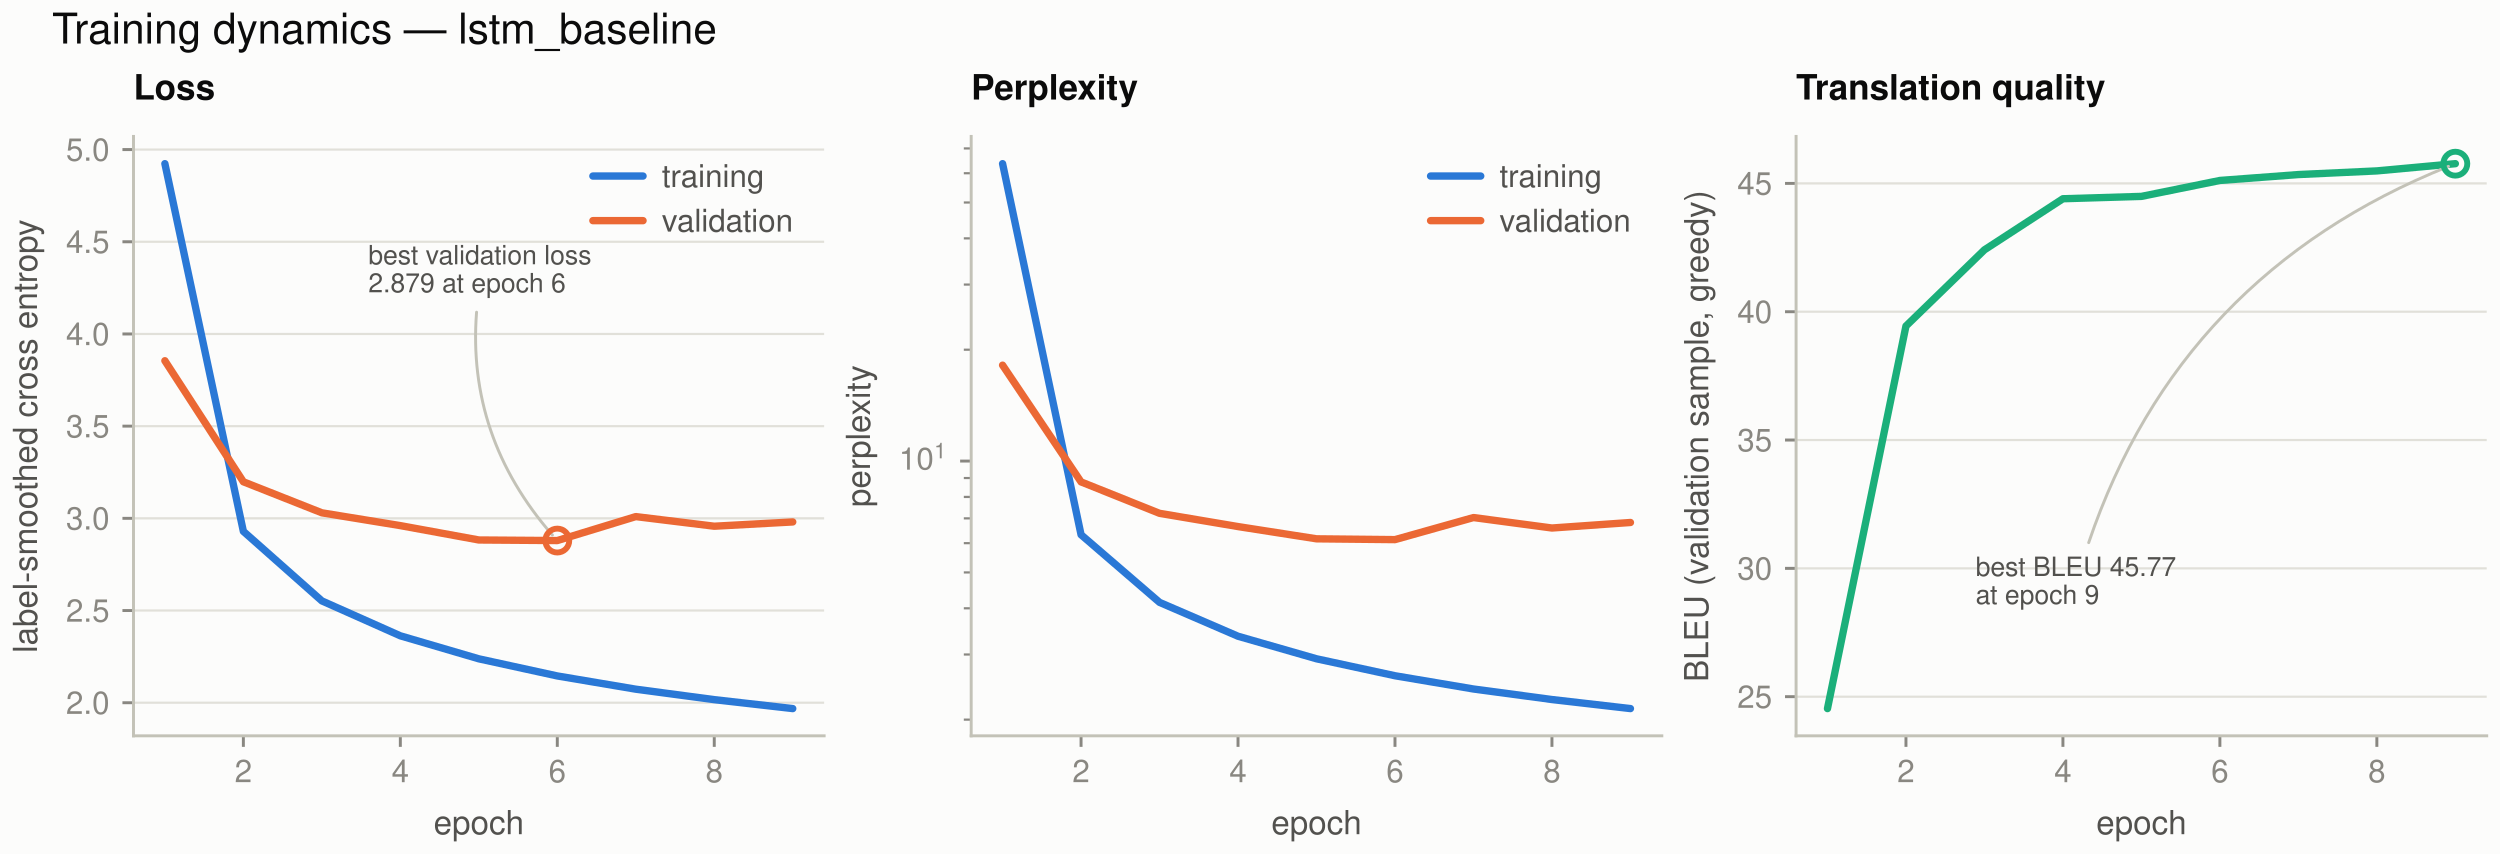
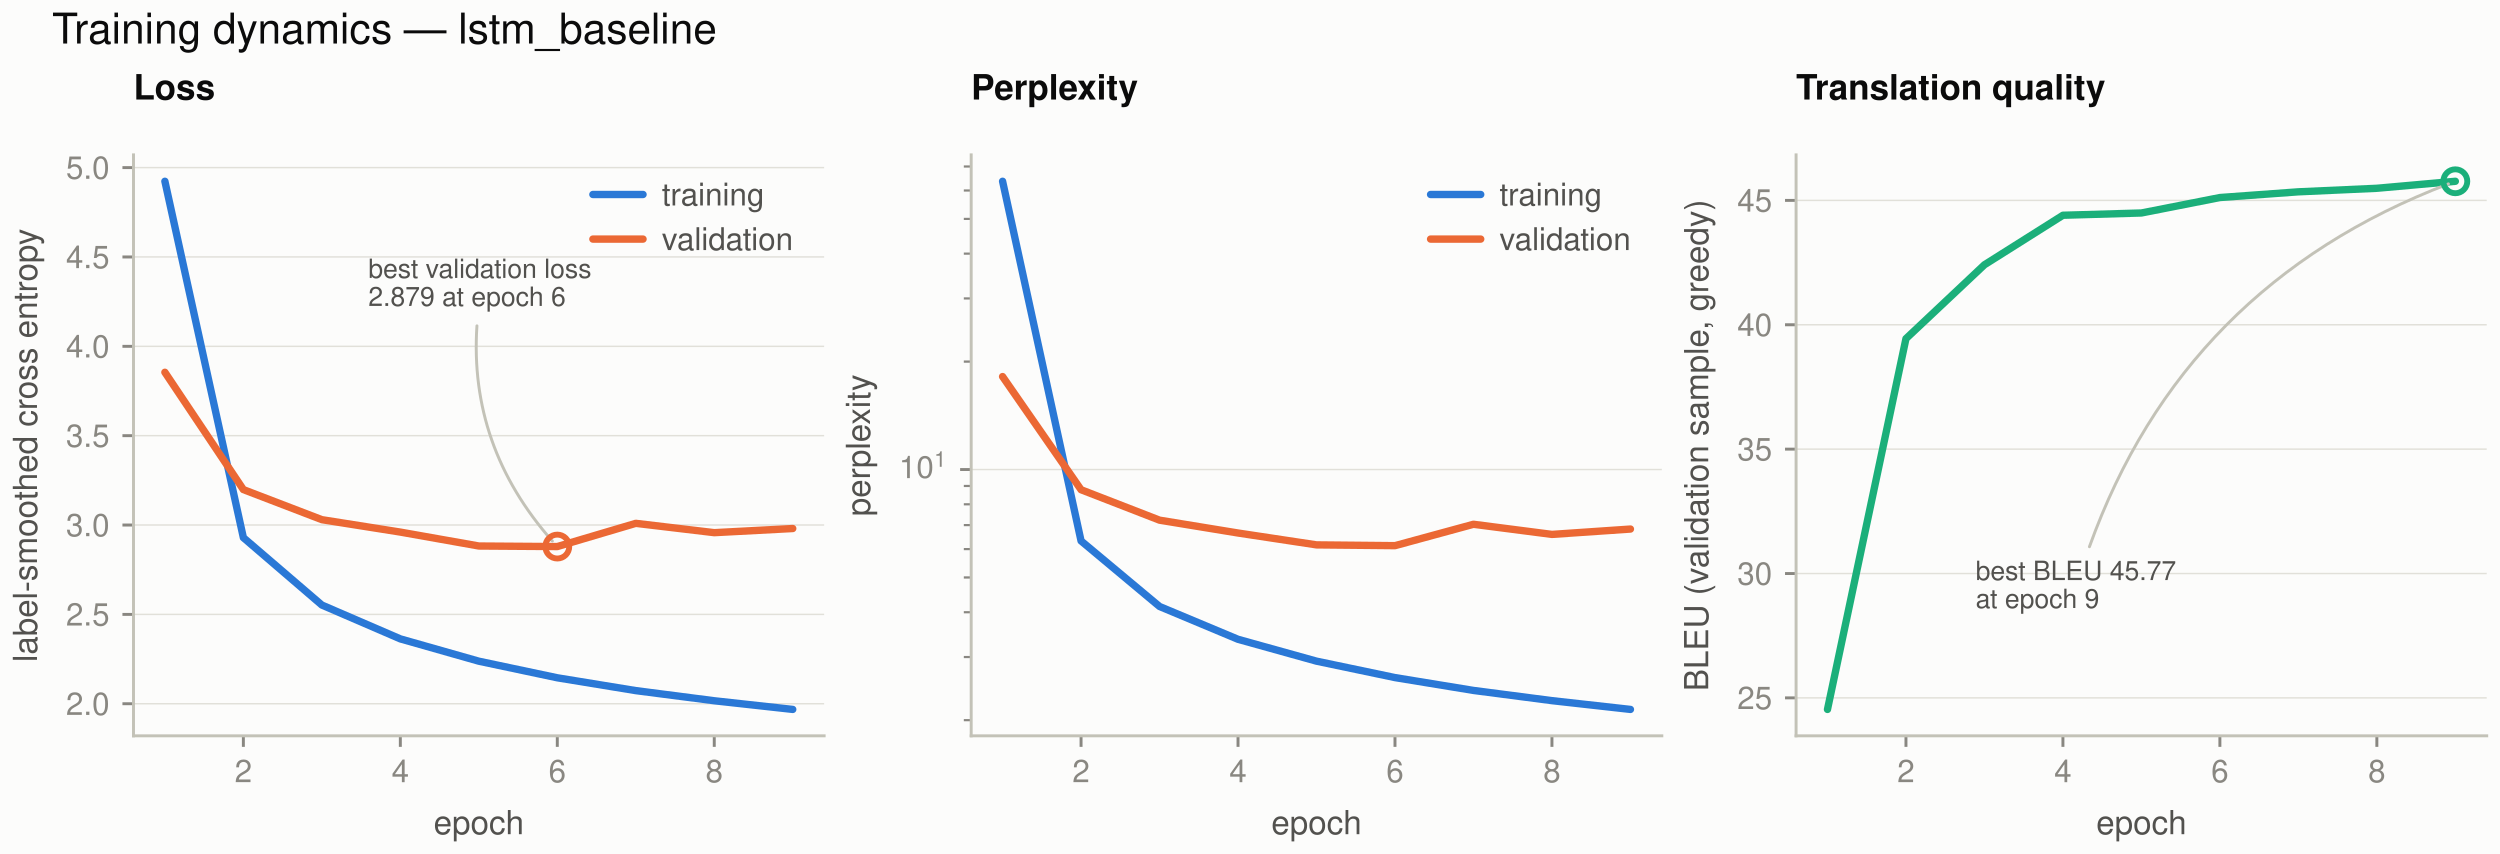
<svg xmlns="http://www.w3.org/2000/svg" xmlns:xlink="http://www.w3.org/1999/xlink" width="678pt" height="231.6pt" viewBox="0 0 678 231.6" version="1.1">
  <defs>
    <style type="text/css">*{stroke-linejoin: round; stroke-linecap: butt}</style>
  </defs>
  <g id="figure_1">
    <g id="patch_1">
      <path d="M 0 231.6  L 678 231.6  L 678 0  L 0 0  z " style="fill: #fcfcfb" />
    </g>
    <g id="axes_1">
      <g id="patch_2">
-         <path d="M 36.204 199.555  L 223.505 199.555  L 223.505 37  L 36.204 37  z " style="fill: #fcfcfb" />
+         <path d="M 36.204 199.555  L 223.505 199.555  L 223.505 42  L 36.204 42  z " style="fill: #fcfcfb" />
      </g>
      <g id="matplotlib.axis_1">
        <g id="xtick_1">
          <g id="line2d_1">
            <defs>
-               <path id="m750c5c1d85" d="M 0 0  L 0 3  " style="stroke: #898781; stroke-width: 0.8" />
+               <path id="mac4cac8453" d="M 0 0  L 0 3  " style="stroke: #898781; stroke-width: 0.8" />
            </defs>
            <g>
-               <use xlink:href="#m750c5c1d85" x="66.001" y="199.555" style="fill: #898781; stroke: #898781; stroke-width: 0.8" />
+               <use xlink:href="#mac4cac8453" x="66.001" y="199.555" style="fill: #898781; stroke: #898781; stroke-width: 0.8" />
            </g>
          </g>
          <g id="text_1">
            <text style="font-size: 8.5px; font-family: 'Helvetica Neue', 'Helvetica', 'Arial', 'DejaVu Sans', sans-serif; text-anchor: middle; fill: #898781" x="66.001" y="212.125" transform="rotate(-0 66.00147 212.1249)">2</text>
          </g>
        </g>
        <g id="xtick_2">
          <g id="line2d_2">
            <g>
-               <use xlink:href="#m750c5c1d85" x="108.57" y="199.555" style="fill: #898781; stroke: #898781; stroke-width: 0.8" />
+               <use xlink:href="#mac4cac8453" x="108.57" y="199.555" style="fill: #898781; stroke: #898781; stroke-width: 0.8" />
            </g>
          </g>
          <g id="text_2">
            <text style="font-size: 8.5px; font-family: 'Helvetica Neue', 'Helvetica', 'Arial', 'DejaVu Sans', sans-serif; text-anchor: middle; fill: #898781" x="108.57" y="212.125" transform="rotate(-0 108.57 212.1249)">4</text>
          </g>
        </g>
        <g id="xtick_3">
          <g id="line2d_3">
            <g>
-               <use xlink:href="#m750c5c1d85" x="151.138" y="199.555" style="fill: #898781; stroke: #898781; stroke-width: 0.8" />
+               <use xlink:href="#mac4cac8453" x="151.138" y="199.555" style="fill: #898781; stroke: #898781; stroke-width: 0.8" />
            </g>
          </g>
          <g id="text_3">
            <text style="font-size: 8.5px; font-family: 'Helvetica Neue', 'Helvetica', 'Arial', 'DejaVu Sans', sans-serif; text-anchor: middle; fill: #898781" x="151.138" y="212.125" transform="rotate(-0 151.1385 212.1249)">6</text>
          </g>
        </g>
        <g id="xtick_4">
          <g id="line2d_4">
            <g>
-               <use xlink:href="#m750c5c1d85" x="193.707" y="199.555" style="fill: #898781; stroke: #898781; stroke-width: 0.8" />
+               <use xlink:href="#mac4cac8453" x="193.707" y="199.555" style="fill: #898781; stroke: #898781; stroke-width: 0.8" />
            </g>
          </g>
          <g id="text_4">
            <text style="font-size: 8.5px; font-family: 'Helvetica Neue', 'Helvetica', 'Arial', 'DejaVu Sans', sans-serif; text-anchor: middle; fill: #898781" x="193.707" y="212.125" transform="rotate(-0 193.707 212.1249)">8</text>
          </g>
        </g>
        <g id="text_5">
          <text style="font-size: 9px; font-family: 'Helvetica Neue', 'Helvetica', 'Arial', 'DejaVu Sans', sans-serif; text-anchor: middle; fill: #52514e" x="129.854" y="226.226" transform="rotate(-0 129.8542 226.2262)">epoch</text>
        </g>
      </g>
      <g id="matplotlib.axis_2">
        <g id="ytick_1">
          <g id="line2d_5">
-             <path d="M 36.204 190.578  L 223.505 190.578  " clip-path="url(#pafe6fd57e9)" style="fill: none; stroke: #e1e0d9; stroke-width: 0.6; stroke-linecap: round" />
+             <path d="M 36.204 190.854  L 223.505 190.854  " clip-path="url(#pf23cc33516)" style="fill: none; stroke: #e1e0d9; stroke-width: 0.4; stroke-linecap: round" />
          </g>
          <g id="line2d_6">
            <defs>
-               <path id="md92cac56d9" d="M 0 0  L -3 0  " style="stroke: #898781; stroke-width: 0.8" />
+               <path id="m45ce41c127" d="M 0 0  L -3 0  " style="stroke: #898781; stroke-width: 0.8" />
            </defs>
            <g>
-               <use xlink:href="#md92cac56d9" x="36.204" y="190.578" style="fill: #898781; stroke: #898781; stroke-width: 0.8" />
+               <use xlink:href="#m45ce41c127" x="36.204" y="190.854" style="fill: #898781; stroke: #898781; stroke-width: 0.8" />
            </g>
          </g>
          <g id="text_6">
-             <text style="font-size: 8.5px; font-family: 'Helvetica Neue', 'Helvetica', 'Arial', 'DejaVu Sans', sans-serif; text-anchor: end; fill: #898781" x="29.704" y="193.612" transform="rotate(-0 29.70352 193.6123)">2.0</text>
+             <text style="font-size: 8.5px; font-family: 'Helvetica Neue', 'Helvetica', 'Arial', 'DejaVu Sans', sans-serif; text-anchor: end; fill: #898781" x="29.704" y="193.888" transform="rotate(-0 29.70352 193.8885)">2.0</text>
          </g>
        </g>
        <g id="ytick_2">
          <g id="line2d_7">
-             <path d="M 36.204 165.575  L 223.505 165.575  " clip-path="url(#pafe6fd57e9)" style="fill: none; stroke: #e1e0d9; stroke-width: 0.6; stroke-linecap: round" />
+             <path d="M 36.204 166.621  L 223.505 166.621  " clip-path="url(#pf23cc33516)" style="fill: none; stroke: #e1e0d9; stroke-width: 0.4; stroke-linecap: round" />
          </g>
          <g id="line2d_8">
            <g>
-               <use xlink:href="#md92cac56d9" x="36.204" y="165.575" style="fill: #898781; stroke: #898781; stroke-width: 0.8" />
+               <use xlink:href="#m45ce41c127" x="36.204" y="166.621" style="fill: #898781; stroke: #898781; stroke-width: 0.8" />
            </g>
          </g>
          <g id="text_7">
-             <text style="font-size: 8.5px; font-family: 'Helvetica Neue', 'Helvetica', 'Arial', 'DejaVu Sans', sans-serif; text-anchor: end; fill: #898781" x="29.704" y="168.61" transform="rotate(-0 29.70352 168.6101)">2.5</text>
+             <text style="font-size: 8.5px; font-family: 'Helvetica Neue', 'Helvetica', 'Arial', 'DejaVu Sans', sans-serif; text-anchor: end; fill: #898781" x="29.704" y="169.655" transform="rotate(-0 29.70352 169.6553)">2.5</text>
          </g>
        </g>
        <g id="ytick_3">
          <g id="line2d_9">
-             <path d="M 36.204 140.573  L 223.505 140.573  " clip-path="url(#pafe6fd57e9)" style="fill: none; stroke: #e1e0d9; stroke-width: 0.6; stroke-linecap: round" />
+             <path d="M 36.204 142.387  L 223.505 142.387  " clip-path="url(#pf23cc33516)" style="fill: none; stroke: #e1e0d9; stroke-width: 0.4; stroke-linecap: round" />
          </g>
          <g id="line2d_10">
            <g>
-               <use xlink:href="#md92cac56d9" x="36.204" y="140.573" style="fill: #898781; stroke: #898781; stroke-width: 0.8" />
+               <use xlink:href="#m45ce41c127" x="36.204" y="142.387" style="fill: #898781; stroke: #898781; stroke-width: 0.8" />
            </g>
          </g>
          <g id="text_8">
-             <text style="font-size: 8.5px; font-family: 'Helvetica Neue', 'Helvetica', 'Arial', 'DejaVu Sans', sans-serif; text-anchor: end; fill: #898781" x="29.704" y="143.608" transform="rotate(-0 29.70352 143.6079)">3.0</text>
+             <text style="font-size: 8.5px; font-family: 'Helvetica Neue', 'Helvetica', 'Arial', 'DejaVu Sans', sans-serif; text-anchor: end; fill: #898781" x="29.704" y="145.422" transform="rotate(-0 29.70352 145.4221)">3.0</text>
          </g>
        </g>
        <g id="ytick_4">
          <g id="line2d_11">
-             <path d="M 36.204 115.571  L 223.505 115.571  " clip-path="url(#pafe6fd57e9)" style="fill: none; stroke: #e1e0d9; stroke-width: 0.6; stroke-linecap: round" />
+             <path d="M 36.204 118.154  L 223.505 118.154  " clip-path="url(#pf23cc33516)" style="fill: none; stroke: #e1e0d9; stroke-width: 0.4; stroke-linecap: round" />
          </g>
          <g id="line2d_12">
            <g>
-               <use xlink:href="#md92cac56d9" x="36.204" y="115.571" style="fill: #898781; stroke: #898781; stroke-width: 0.8" />
+               <use xlink:href="#m45ce41c127" x="36.204" y="118.154" style="fill: #898781; stroke: #898781; stroke-width: 0.8" />
            </g>
          </g>
          <g id="text_9">
-             <text style="font-size: 8.5px; font-family: 'Helvetica Neue', 'Helvetica', 'Arial', 'DejaVu Sans', sans-serif; text-anchor: end; fill: #898781" x="29.704" y="118.606" transform="rotate(-0 29.70352 118.6057)">3.5</text>
+             <text style="font-size: 8.5px; font-family: 'Helvetica Neue', 'Helvetica', 'Arial', 'DejaVu Sans', sans-serif; text-anchor: end; fill: #898781" x="29.704" y="121.189" transform="rotate(-0 29.70352 121.189)">3.5</text>
          </g>
        </g>
        <g id="ytick_5">
          <g id="line2d_13">
-             <path d="M 36.204 90.569  L 223.505 90.569  " clip-path="url(#pafe6fd57e9)" style="fill: none; stroke: #e1e0d9; stroke-width: 0.6; stroke-linecap: round" />
+             <path d="M 36.204 93.921  L 223.505 93.921  " clip-path="url(#pf23cc33516)" style="fill: none; stroke: #e1e0d9; stroke-width: 0.4; stroke-linecap: round" />
          </g>
          <g id="line2d_14">
            <g>
-               <use xlink:href="#md92cac56d9" x="36.204" y="90.569" style="fill: #898781; stroke: #898781; stroke-width: 0.8" />
+               <use xlink:href="#m45ce41c127" x="36.204" y="93.921" style="fill: #898781; stroke: #898781; stroke-width: 0.8" />
            </g>
          </g>
          <g id="text_10">
-             <text style="font-size: 8.5px; font-family: 'Helvetica Neue', 'Helvetica', 'Arial', 'DejaVu Sans', sans-serif; text-anchor: end; fill: #898781" x="29.704" y="93.604" transform="rotate(-0 29.70352 93.60352)">4.0</text>
+             <text style="font-size: 8.5px; font-family: 'Helvetica Neue', 'Helvetica', 'Arial', 'DejaVu Sans', sans-serif; text-anchor: end; fill: #898781" x="29.704" y="96.956" transform="rotate(-0 29.70352 96.95581)">4.0</text>
          </g>
        </g>
        <g id="ytick_6">
          <g id="line2d_15">
-             <path d="M 36.204 65.567  L 223.505 65.567  " clip-path="url(#pafe6fd57e9)" style="fill: none; stroke: #e1e0d9; stroke-width: 0.6; stroke-linecap: round" />
+             <path d="M 36.204 69.688  L 223.505 69.688  " clip-path="url(#pf23cc33516)" style="fill: none; stroke: #e1e0d9; stroke-width: 0.4; stroke-linecap: round" />
          </g>
          <g id="line2d_16">
            <g>
-               <use xlink:href="#md92cac56d9" x="36.204" y="65.567" style="fill: #898781; stroke: #898781; stroke-width: 0.8" />
+               <use xlink:href="#m45ce41c127" x="36.204" y="69.688" style="fill: #898781; stroke: #898781; stroke-width: 0.8" />
            </g>
          </g>
          <g id="text_11">
-             <text style="font-size: 8.5px; font-family: 'Helvetica Neue', 'Helvetica', 'Arial', 'DejaVu Sans', sans-serif; text-anchor: end; fill: #898781" x="29.704" y="68.601" transform="rotate(-0 29.70352 68.60133)">4.5</text>
+             <text style="font-size: 8.5px; font-family: 'Helvetica Neue', 'Helvetica', 'Arial', 'DejaVu Sans', sans-serif; text-anchor: end; fill: #898781" x="29.704" y="72.723" transform="rotate(-0 29.70352 72.72265)">4.5</text>
          </g>
        </g>
        <g id="ytick_7">
          <g id="line2d_17">
-             <path d="M 36.204 40.564  L 223.505 40.564  " clip-path="url(#pafe6fd57e9)" style="fill: none; stroke: #e1e0d9; stroke-width: 0.6; stroke-linecap: round" />
+             <path d="M 36.204 45.455  L 223.505 45.455  " clip-path="url(#pf23cc33516)" style="fill: none; stroke: #e1e0d9; stroke-width: 0.4; stroke-linecap: round" />
          </g>
          <g id="line2d_18">
            <g>
-               <use xlink:href="#md92cac56d9" x="36.204" y="40.564" style="fill: #898781; stroke: #898781; stroke-width: 0.8" />
+               <use xlink:href="#m45ce41c127" x="36.204" y="45.455" style="fill: #898781; stroke: #898781; stroke-width: 0.8" />
            </g>
          </g>
          <g id="text_12">
-             <text style="font-size: 8.5px; font-family: 'Helvetica Neue', 'Helvetica', 'Arial', 'DejaVu Sans', sans-serif; text-anchor: end; fill: #898781" x="29.704" y="43.599" transform="rotate(-0 29.70352 43.59913)">5.0</text>
+             <text style="font-size: 8.5px; font-family: 'Helvetica Neue', 'Helvetica', 'Arial', 'DejaVu Sans', sans-serif; text-anchor: end; fill: #898781" x="29.704" y="48.489" transform="rotate(-0 29.70352 48.48949)">5.0</text>
          </g>
        </g>
        <g id="text_13">
-           <text style="font-size: 9px; font-family: 'Helvetica Neue', 'Helvetica', 'Arial', 'DejaVu Sans', sans-serif; text-anchor: middle; fill: #52514e" x="10.027" y="118.278" transform="rotate(-90 10.02656 118.2777)">label-smoothed cross entropy</text>
+           <text style="font-size: 9px; font-family: 'Helvetica Neue', 'Helvetica', 'Arial', 'DejaVu Sans', sans-serif; text-anchor: middle; fill: #52514e" x="10.027" y="120.778" transform="rotate(-90 10.02656 120.7777)">label-smoothed cross entropy</text>
        </g>
      </g>
      <g id="line2d_19">
-         <path d="M 44.717 44.389  L 66.001 144.106  L 87.286 162.959  L 108.57 172.433  L 129.854 178.673  L 151.138 183.318  L 172.423 186.909  L 193.707 189.745  L 214.991 192.166  " clip-path="url(#pafe6fd57e9)" style="fill: none; stroke: #2a78d6; stroke-width: 2; stroke-linecap: round" />
+         <path d="M 44.717 49.162  L 66.001 145.811  L 87.286 164.085  L 108.57 173.267  L 129.854 179.316  L 151.138 183.818  L 172.423 187.298  L 193.707 190.047  L 214.991 192.394  " clip-path="url(#pf23cc33516)" style="fill: none; stroke: #2a78d6; stroke-width: 2; stroke-linecap: round" />
      </g>
      <g id="line2d_20">
-         <path d="M 44.717 97.835  L 66.001 130.657  L 87.286 139.075  L 108.57 142.548  L 129.854 146.443  L 151.138 146.6  L 172.423 140.1  L 193.707 142.71  L 214.991 141.55  " clip-path="url(#pafe6fd57e9)" style="fill: none; stroke: #eb6834; stroke-width: 2; stroke-linecap: round" />
+         <path d="M 44.717 100.964  L 66.001 132.777  L 87.286 140.936  L 108.57 144.302  L 129.854 148.077  L 151.138 148.229  L 172.423 141.929  L 193.707 144.458  L 214.991 143.334  " clip-path="url(#pf23cc33516)" style="fill: none; stroke: #eb6834; stroke-width: 2; stroke-linecap: round" />
      </g>
      <g id="patch_3">
-         <path d="M 36.204 199.555  L 36.204 37  " style="fill: none; stroke: #c3c2b7; stroke-width: 0.8; stroke-linejoin: miter; stroke-linecap: square" />
+         <path d="M 36.204 199.555  L 36.204 42  " style="fill: none; stroke: #c3c2b7; stroke-width: 0.8; stroke-linejoin: miter; stroke-linecap: square" />
      </g>
      <g id="patch_4">
        <path d="M 36.204 199.555  L 223.505 199.555  " style="fill: none; stroke: #c3c2b7; stroke-width: 0.8; stroke-linejoin: miter; stroke-linecap: square" />
      </g>
      <g id="patch_5">
-         <path d="M 129.245 84.672  Q 126.62 118.493 149.811 145.106  " style="fill: none; stroke: #c3c2b7; stroke-width: 0.8; stroke-linecap: round" />
+         <path d="M 129.347 88.374  Q 127.158 121.128 149.801 146.745  " style="fill: none; stroke: #c3c2b7; stroke-width: 0.8; stroke-linecap: round" />
      </g>
      <g id="text_14">
-         <text style="font-size: 7.2px; font-family: 'Helvetica Neue', 'Helvetica', 'Arial', 'DejaVu Sans', sans-serif; fill: #52514e" transform="translate(99.886 71.67628)">best validation loss</text>
-         <text style="font-size: 7.2px; font-family: 'Helvetica Neue', 'Helvetica', 'Arial', 'DejaVu Sans', sans-serif; fill: #52514e" transform="translate(99.886 79.26441)">2.879 at epoch 6</text>
+         <text style="font-size: 7.2px; font-family: 'Helvetica Neue', 'Helvetica', 'Arial', 'DejaVu Sans', sans-serif; fill: #52514e" transform="translate(99.886 75.37628)">best validation loss</text>
+         <text style="font-size: 7.2px; font-family: 'Helvetica Neue', 'Helvetica', 'Arial', 'DejaVu Sans', sans-serif; fill: #52514e" transform="translate(99.886 82.96441)">2.879 at epoch 6</text>
      </g>
      <g id="text_15">
        <text style="font-weight: 600; font-size: 9.5px; font-family: 'Helvetica Neue', 'Helvetica', 'Arial', 'DejaVu Sans', sans-serif; text-anchor: start; fill: #0b0b0b" x="36.204" y="27" transform="rotate(-0 36.20352 27.00001)">Loss</text>
      </g>
      <g id="PathCollection_1">
-         <path d="M 151.138 149.84  C 151.998 149.84 152.822 149.499 153.43 148.891  C 154.037 148.284 154.379 147.459 154.379 146.6  C 154.379 145.741 154.037 144.916 153.43 144.309  C 152.822 143.701 151.998 143.36 151.138 143.36  C 150.279 143.36 149.455 143.701 148.847 144.309  C 148.24 144.916 147.898 145.741 147.898 146.6  C 147.898 147.459 148.24 148.284 148.847 148.891  C 149.455 149.499 150.279 149.84 151.138 149.84  L 151.138 149.84  z " clip-path="url(#pafe6fd57e9)" style="fill: none; stroke: #eb6834; stroke-width: 1.6" />
+         <path d="M 151.138 151.469  C 151.998 151.469 152.822 151.128 153.43 150.52  C 154.037 149.912 154.379 149.088 154.379 148.229  C 154.379 147.369 154.037 146.545 153.43 145.937  C 152.822 145.33 151.998 144.988 151.138 144.988  C 150.279 144.988 149.455 145.33 148.847 145.937  C 148.24 146.545 147.898 147.369 147.898 148.229  C 147.898 149.088 148.24 149.912 148.847 150.52  C 149.455 151.128 150.279 151.469 151.138 151.469  L 151.138 151.469  z " clip-path="url(#pf23cc33516)" style="fill: none; stroke: #eb6834; stroke-width: 1.6" />
      </g>
      <g id="legend_1">
        <g id="line2d_21">
-           <path d="M 160.791 47.745  L 167.591 47.745  L 174.391 47.745  " style="fill: none; stroke: #2a78d6; stroke-width: 2; stroke-linecap: round" />
+           <path d="M 160.791 52.745  L 167.591 52.745  L 174.391 52.745  " style="fill: none; stroke: #2a78d6; stroke-width: 2; stroke-linecap: round" />
        </g>
        <g id="text_16">
-           <text style="font-size: 8.5px; font-family: 'Helvetica Neue', 'Helvetica', 'Arial', 'DejaVu Sans', sans-serif; text-anchor: start; fill: #52514e" x="179.491" y="50.72" transform="rotate(-0 179.4909 50.71954)">training</text>
+           <text style="font-size: 8.5px; font-family: 'Helvetica Neue', 'Helvetica', 'Arial', 'DejaVu Sans', sans-serif; text-anchor: start; fill: #52514e" x="179.491" y="55.72" transform="rotate(-0 179.4909 55.71954)">training</text>
        </g>
        <g id="line2d_22">
-           <path d="M 160.791 59.841  L 167.591 59.841  L 174.391 59.841  " style="fill: none; stroke: #eb6834; stroke-width: 2; stroke-linecap: round" />
+           <path d="M 160.791 64.841  L 167.591 64.841  L 174.391 64.841  " style="fill: none; stroke: #eb6834; stroke-width: 2; stroke-linecap: round" />
        </g>
        <g id="text_17">
-           <text style="font-size: 8.5px; font-family: 'Helvetica Neue', 'Helvetica', 'Arial', 'DejaVu Sans', sans-serif; text-anchor: start; fill: #52514e" x="179.491" y="62.816" transform="rotate(-0 179.4909 62.81611)">validation</text>
+           <text style="font-size: 8.5px; font-family: 'Helvetica Neue', 'Helvetica', 'Arial', 'DejaVu Sans', sans-serif; text-anchor: start; fill: #52514e" x="179.491" y="67.816" transform="rotate(-0 179.4909 67.8161)">validation</text>
        </g>
      </g>
    </g>
    <g id="axes_2">
      <g id="patch_6">
-         <path d="M 263.385 199.555  L 450.687 199.555  L 450.687 37  L 263.385 37  z " style="fill: #fcfcfb" />
+         <path d="M 263.385 199.555  L 450.687 199.555  L 450.687 42  L 263.385 42  z " style="fill: #fcfcfb" />
      </g>
      <g id="matplotlib.axis_3">
        <g id="xtick_5">
          <g id="line2d_23">
            <g>
-               <use xlink:href="#m750c5c1d85" x="293.183" y="199.555" style="fill: #898781; stroke: #898781; stroke-width: 0.8" />
+               <use xlink:href="#mac4cac8453" x="293.183" y="199.555" style="fill: #898781; stroke: #898781; stroke-width: 0.8" />
            </g>
          </g>
          <g id="text_18">
            <text style="font-size: 8.5px; font-family: 'Helvetica Neue', 'Helvetica', 'Arial', 'DejaVu Sans', sans-serif; text-anchor: middle; fill: #898781" x="293.183" y="212.125" transform="rotate(-0 293.1832 212.1249)">2</text>
          </g>
        </g>
        <g id="xtick_6">
          <g id="line2d_24">
            <g>
-               <use xlink:href="#m750c5c1d85" x="335.752" y="199.555" style="fill: #898781; stroke: #898781; stroke-width: 0.8" />
+               <use xlink:href="#mac4cac8453" x="335.752" y="199.555" style="fill: #898781; stroke: #898781; stroke-width: 0.8" />
            </g>
          </g>
          <g id="text_19">
            <text style="font-size: 8.5px; font-family: 'Helvetica Neue', 'Helvetica', 'Arial', 'DejaVu Sans', sans-serif; text-anchor: middle; fill: #898781" x="335.752" y="212.125" transform="rotate(-0 335.7517 212.1249)">4</text>
          </g>
        </g>
        <g id="xtick_7">
          <g id="line2d_25">
            <g>
-               <use xlink:href="#m750c5c1d85" x="378.32" y="199.555" style="fill: #898781; stroke: #898781; stroke-width: 0.8" />
+               <use xlink:href="#mac4cac8453" x="378.32" y="199.555" style="fill: #898781; stroke: #898781; stroke-width: 0.8" />
            </g>
          </g>
          <g id="text_20">
            <text style="font-size: 8.5px; font-family: 'Helvetica Neue', 'Helvetica', 'Arial', 'DejaVu Sans', sans-serif; text-anchor: middle; fill: #898781" x="378.32" y="212.125" transform="rotate(-0 378.3202 212.1249)">6</text>
          </g>
        </g>
        <g id="xtick_8">
          <g id="line2d_26">
            <g>
-               <use xlink:href="#m750c5c1d85" x="420.889" y="199.555" style="fill: #898781; stroke: #898781; stroke-width: 0.8" />
+               <use xlink:href="#mac4cac8453" x="420.889" y="199.555" style="fill: #898781; stroke: #898781; stroke-width: 0.8" />
            </g>
          </g>
          <g id="text_21">
            <text style="font-size: 8.5px; font-family: 'Helvetica Neue', 'Helvetica', 'Arial', 'DejaVu Sans', sans-serif; text-anchor: middle; fill: #898781" x="420.889" y="212.125" transform="rotate(-0 420.8887 212.1249)">8</text>
          </g>
        </g>
        <g id="text_22">
          <text style="font-size: 9px; font-family: 'Helvetica Neue', 'Helvetica', 'Arial', 'DejaVu Sans', sans-serif; text-anchor: middle; fill: #52514e" x="357.036" y="226.226" transform="rotate(-0 357.036 226.2262)">epoch</text>
        </g>
      </g>
      <g id="matplotlib.axis_4">
        <g id="ytick_8">
          <g id="line2d_27">
-             <g>
-               <use xlink:href="#md92cac56d9" x="263.385" y="125.046" style="fill: #898781; stroke: #898781; stroke-width: 0.8" />
+             <path d="M 263.385 127.337  L 450.687 127.337  " clip-path="url(#p4dea7674a3)" style="fill: none; stroke: #e1e0d9; stroke-width: 0.4; stroke-linecap: round" />
+           </g>
+           <g id="line2d_28">
+             <g>
+               <use xlink:href="#m45ce41c127" x="263.385" y="127.337" style="fill: #898781; stroke: #898781; stroke-width: 0.8" />
            </g>
          </g>
          <g id="text_23">
-             <g style="fill: #898781" transform="translate(243.7953 128.0804)">
+             <g style="fill: #898781" transform="translate(243.7953 130.3722)">
              <text>
                <tspan x="0" y="-0.705" style="font-size: 8.5px; font-family: 'Helvetica Neue'; fill: #898781">1</tspan>
                <tspan x="4.726" y="-0.705" style="font-size: 8.5px; font-family: 'Helvetica Neue'; fill: #898781">0</tspan>
                <tspan x="9.529" y="-3.778" style="font-size: 5.95px; font-family: 'Helvetica Neue'; fill: #898781">1</tspan>
              </text>
            </g>
          </g>
        </g>
        <g id="ytick_9">
-           <g id="line2d_28">
+           <g id="line2d_29">
            <defs>
-               <path id="m56fd784f97" d="M 0 0  L -2 0  " style="stroke: #898781; stroke-width: 0.6" />
+               <path id="me5011059ef" d="M 0 0  L -2 0  " style="stroke: #898781; stroke-width: 0.6" />
            </defs>
            <g>
-               <use xlink:href="#m56fd784f97" x="263.385" y="195.171" style="fill: #898781; stroke: #898781; stroke-width: 0.6" />
+               <use xlink:href="#me5011059ef" x="263.385" y="195.306" style="fill: #898781; stroke: #898781; stroke-width: 0.6" />
            </g>
          </g>
        </g>
        <g id="ytick_10">
-           <g id="line2d_29">
-             <g>
-               <use xlink:href="#m56fd784f97" x="263.385" y="177.505" style="fill: #898781; stroke: #898781; stroke-width: 0.6" />
+           <g id="line2d_30">
+             <g>
+               <use xlink:href="#me5011059ef" x="263.385" y="178.183" style="fill: #898781; stroke: #898781; stroke-width: 0.6" />
            </g>
          </g>
        </g>
        <g id="ytick_11">
-           <g id="line2d_30">
-             <g>
-               <use xlink:href="#m56fd784f97" x="263.385" y="164.97" style="fill: #898781; stroke: #898781; stroke-width: 0.6" />
+           <g id="line2d_31">
+             <g>
+               <use xlink:href="#me5011059ef" x="263.385" y="166.034" style="fill: #898781; stroke: #898781; stroke-width: 0.6" />
            </g>
          </g>
        </g>
        <g id="ytick_12">
-           <g id="line2d_31">
-             <g>
-               <use xlink:href="#m56fd784f97" x="263.385" y="155.247" style="fill: #898781; stroke: #898781; stroke-width: 0.6" />
+           <g id="line2d_32">
+             <g>
+               <use xlink:href="#me5011059ef" x="263.385" y="156.61" style="fill: #898781; stroke: #898781; stroke-width: 0.6" />
            </g>
          </g>
        </g>
        <g id="ytick_13">
-           <g id="line2d_32">
-             <g>
-               <use xlink:href="#m56fd784f97" x="263.385" y="147.303" style="fill: #898781; stroke: #898781; stroke-width: 0.6" />
+           <g id="line2d_33">
+             <g>
+               <use xlink:href="#me5011059ef" x="263.385" y="148.91" style="fill: #898781; stroke: #898781; stroke-width: 0.6" />
            </g>
          </g>
        </g>
        <g id="ytick_14">
-           <g id="line2d_33">
-             <g>
-               <use xlink:href="#m56fd784f97" x="263.385" y="140.587" style="fill: #898781; stroke: #898781; stroke-width: 0.6" />
+           <g id="line2d_34">
+             <g>
+               <use xlink:href="#me5011059ef" x="263.385" y="142.4" style="fill: #898781; stroke: #898781; stroke-width: 0.6" />
            </g>
          </g>
        </g>
        <g id="ytick_15">
-           <g id="line2d_34">
-             <g>
-               <use xlink:href="#m56fd784f97" x="263.385" y="134.768" style="fill: #898781; stroke: #898781; stroke-width: 0.6" />
+           <g id="line2d_35">
+             <g>
+               <use xlink:href="#me5011059ef" x="263.385" y="136.761" style="fill: #898781; stroke: #898781; stroke-width: 0.6" />
            </g>
          </g>
        </g>
        <g id="ytick_16">
-           <g id="line2d_35">
-             <g>
-               <use xlink:href="#m56fd784f97" x="263.385" y="129.636" style="fill: #898781; stroke: #898781; stroke-width: 0.6" />
+           <g id="line2d_36">
+             <g>
+               <use xlink:href="#me5011059ef" x="263.385" y="131.787" style="fill: #898781; stroke: #898781; stroke-width: 0.6" />
            </g>
          </g>
        </g>
        <g id="ytick_17">
-           <g id="line2d_36">
-             <g>
-               <use xlink:href="#m56fd784f97" x="263.385" y="94.844" style="fill: #898781; stroke: #898781; stroke-width: 0.6" />
+           <g id="line2d_37">
+             <g>
+               <use xlink:href="#me5011059ef" x="263.385" y="98.065" style="fill: #898781; stroke: #898781; stroke-width: 0.6" />
            </g>
          </g>
        </g>
        <g id="ytick_18">
-           <g id="line2d_37">
-             <g>
-               <use xlink:href="#m56fd784f97" x="263.385" y="77.178" style="fill: #898781; stroke: #898781; stroke-width: 0.6" />
+           <g id="line2d_38">
+             <g>
+               <use xlink:href="#me5011059ef" x="263.385" y="80.942" style="fill: #898781; stroke: #898781; stroke-width: 0.6" />
            </g>
          </g>
        </g>
        <g id="ytick_19">
-           <g id="line2d_38">
-             <g>
-               <use xlink:href="#m56fd784f97" x="263.385" y="64.643" style="fill: #898781; stroke: #898781; stroke-width: 0.6" />
+           <g id="line2d_39">
+             <g>
+               <use xlink:href="#me5011059ef" x="263.385" y="68.793" style="fill: #898781; stroke: #898781; stroke-width: 0.6" />
            </g>
          </g>
        </g>
        <g id="ytick_20">
-           <g id="line2d_39">
-             <g>
-               <use xlink:href="#m56fd784f97" x="263.385" y="54.92" style="fill: #898781; stroke: #898781; stroke-width: 0.6" />
+           <g id="line2d_40">
+             <g>
+               <use xlink:href="#me5011059ef" x="263.385" y="59.369" style="fill: #898781; stroke: #898781; stroke-width: 0.6" />
            </g>
          </g>
        </g>
        <g id="ytick_21">
-           <g id="line2d_40">
-             <g>
-               <use xlink:href="#m56fd784f97" x="263.385" y="46.976" style="fill: #898781; stroke: #898781; stroke-width: 0.6" />
+           <g id="line2d_41">
+             <g>
+               <use xlink:href="#me5011059ef" x="263.385" y="51.669" style="fill: #898781; stroke: #898781; stroke-width: 0.6" />
            </g>
          </g>
        </g>
        <g id="ytick_22">
-           <g id="line2d_41">
-             <g>
-               <use xlink:href="#m56fd784f97" x="263.385" y="40.259" style="fill: #898781; stroke: #898781; stroke-width: 0.6" />
+           <g id="line2d_42">
+             <g>
+               <use xlink:href="#me5011059ef" x="263.385" y="45.159" style="fill: #898781; stroke: #898781; stroke-width: 0.6" />
            </g>
          </g>
        </g>
        <g id="text_24">
-           <text style="font-size: 9px; font-family: 'Helvetica Neue', 'Helvetica', 'Arial', 'DejaVu Sans', sans-serif; text-anchor: middle; fill: #52514e" x="235.932" y="118.278" transform="rotate(-90 235.932 118.2777)">perplexity</text>
-         </g>
-       </g>
-       <g id="line2d_42">
-         <path d="M 271.899 44.389  L 293.183 145.021  L 314.467 163.364  L 335.752 172.55  L 357.036 178.665  L 378.32 183.263  L 399.604 186.858  L 420.889 189.716  L 442.173 192.166  " clip-path="url(#p514f9a9adb)" style="fill: none; stroke: #2a78d6; stroke-width: 2; stroke-linecap: round" />
+           <text style="font-size: 9px; font-family: 'Helvetica Neue', 'Helvetica', 'Arial', 'DejaVu Sans', sans-serif; text-anchor: middle; fill: #52514e" x="235.932" y="120.778" transform="rotate(-90 235.932 120.7777)">perplexity</text>
+         </g>
      </g>
      <g id="line2d_43">
-         <path d="M 271.899 99.037  L 293.183 130.695  L 314.467 139.215  L 335.752 142.807  L 357.036 146.128  L 378.32 146.345  L 399.604 140.361  L 420.889 143.197  L 442.173 141.699  " clip-path="url(#p514f9a9adb)" style="fill: none; stroke: #eb6834; stroke-width: 2; stroke-linecap: round" />
+         <path d="M 271.899 49.162  L 293.183 146.699  L 314.467 164.477  L 335.752 173.38  L 357.036 179.307  L 378.32 183.765  L 399.604 187.248  L 420.889 190.018  L 442.173 192.394  " clip-path="url(#p4dea7674a3)" style="fill: none; stroke: #2a78d6; stroke-width: 2; stroke-linecap: round" />
+       </g>
+       <g id="line2d_44">
+         <path d="M 271.899 102.129  L 293.183 132.813  L 314.467 141.071  L 335.752 144.553  L 357.036 147.771  L 378.32 147.982  L 399.604 142.182  L 420.889 144.931  L 442.173 143.479  " clip-path="url(#p4dea7674a3)" style="fill: none; stroke: #eb6834; stroke-width: 2; stroke-linecap: round" />
      </g>
      <g id="patch_7">
-         <path d="M 263.385 199.555  L 263.385 37  " style="fill: none; stroke: #c3c2b7; stroke-width: 0.8; stroke-linejoin: miter; stroke-linecap: square" />
+         <path d="M 263.385 199.555  L 263.385 42  " style="fill: none; stroke: #c3c2b7; stroke-width: 0.8; stroke-linejoin: miter; stroke-linecap: square" />
      </g>
      <g id="patch_8">
        <path d="M 263.385 199.555  L 450.687 199.555  " style="fill: none; stroke: #c3c2b7; stroke-width: 0.8; stroke-linejoin: miter; stroke-linecap: square" />
      </g>
      <g id="text_25">
        <text style="font-weight: 600; font-size: 9.5px; font-family: 'Helvetica Neue', 'Helvetica', 'Arial', 'DejaVu Sans', sans-serif; text-anchor: start; fill: #0b0b0b" x="263.385" y="27" transform="rotate(-0 263.3853 27.00001)">Perplexity</text>
      </g>
      <g id="legend_2">
-         <g id="line2d_44">
-           <path d="M 387.973 47.745  L 394.773 47.745  L 401.573 47.745  " style="fill: none; stroke: #2a78d6; stroke-width: 2; stroke-linecap: round" />
+         <g id="line2d_45">
+           <path d="M 387.973 52.745  L 394.773 52.745  L 401.573 52.745  " style="fill: none; stroke: #2a78d6; stroke-width: 2; stroke-linecap: round" />
        </g>
        <g id="text_26">
-           <text style="font-size: 8.5px; font-family: 'Helvetica Neue', 'Helvetica', 'Arial', 'DejaVu Sans', sans-serif; text-anchor: start; fill: #52514e" x="406.673" y="50.72" transform="rotate(-0 406.6726 50.71954)">training</text>
-         </g>
-         <g id="line2d_45">
-           <path d="M 387.973 59.841  L 394.773 59.841  L 401.573 59.841  " style="fill: none; stroke: #eb6834; stroke-width: 2; stroke-linecap: round" />
+           <text style="font-size: 8.5px; font-family: 'Helvetica Neue', 'Helvetica', 'Arial', 'DejaVu Sans', sans-serif; text-anchor: start; fill: #52514e" x="406.673" y="55.72" transform="rotate(-0 406.6726 55.71954)">training</text>
+         </g>
+         <g id="line2d_46">
+           <path d="M 387.973 64.841  L 394.773 64.841  L 401.573 64.841  " style="fill: none; stroke: #eb6834; stroke-width: 2; stroke-linecap: round" />
        </g>
        <g id="text_27">
-           <text style="font-size: 8.5px; font-family: 'Helvetica Neue', 'Helvetica', 'Arial', 'DejaVu Sans', sans-serif; text-anchor: start; fill: #52514e" x="406.673" y="62.816" transform="rotate(-0 406.6726 62.81611)">validation</text>
+           <text style="font-size: 8.5px; font-family: 'Helvetica Neue', 'Helvetica', 'Arial', 'DejaVu Sans', sans-serif; text-anchor: start; fill: #52514e" x="406.673" y="67.816" transform="rotate(-0 406.6726 67.8161)">validation</text>
        </g>
      </g>
    </g>
    <g id="axes_3">
      <g id="patch_9">
-         <path d="M 487.098 199.555  L 674.4 199.555  L 674.4 37  L 487.098 37  z " style="fill: #fcfcfb" />
+         <path d="M 487.098 199.555  L 674.4 199.555  L 674.4 42  L 487.098 42  z " style="fill: #fcfcfb" />
      </g>
      <g id="matplotlib.axis_5">
        <g id="xtick_9">
-           <g id="line2d_46">
-             <g>
-               <use xlink:href="#m750c5c1d85" x="516.896" y="199.555" style="fill: #898781; stroke: #898781; stroke-width: 0.8" />
+           <g id="line2d_47">
+             <g>
+               <use xlink:href="#mac4cac8453" x="516.896" y="199.555" style="fill: #898781; stroke: #898781; stroke-width: 0.8" />
            </g>
          </g>
          <g id="text_28">
            <text style="font-size: 8.5px; font-family: 'Helvetica Neue', 'Helvetica', 'Arial', 'DejaVu Sans', sans-serif; text-anchor: middle; fill: #898781" x="516.896" y="212.125" transform="rotate(-0 516.8961 212.1249)">2</text>
          </g>
        </g>
        <g id="xtick_10">
-           <g id="line2d_47">
-             <g>
-               <use xlink:href="#m750c5c1d85" x="559.465" y="199.555" style="fill: #898781; stroke: #898781; stroke-width: 0.8" />
+           <g id="line2d_48">
+             <g>
+               <use xlink:href="#mac4cac8453" x="559.465" y="199.555" style="fill: #898781; stroke: #898781; stroke-width: 0.8" />
            </g>
          </g>
          <g id="text_29">
            <text style="font-size: 8.5px; font-family: 'Helvetica Neue', 'Helvetica', 'Arial', 'DejaVu Sans', sans-serif; text-anchor: middle; fill: #898781" x="559.465" y="212.125" transform="rotate(-0 559.4646 212.1249)">4</text>
          </g>
        </g>
        <g id="xtick_11">
-           <g id="line2d_48">
-             <g>
-               <use xlink:href="#m750c5c1d85" x="602.033" y="199.555" style="fill: #898781; stroke: #898781; stroke-width: 0.8" />
+           <g id="line2d_49">
+             <g>
+               <use xlink:href="#mac4cac8453" x="602.033" y="199.555" style="fill: #898781; stroke: #898781; stroke-width: 0.8" />
            </g>
          </g>
          <g id="text_30">
            <text style="font-size: 8.5px; font-family: 'Helvetica Neue', 'Helvetica', 'Arial', 'DejaVu Sans', sans-serif; text-anchor: middle; fill: #898781" x="602.033" y="212.125" transform="rotate(-0 602.0331 212.1249)">6</text>
          </g>
        </g>
        <g id="xtick_12">
-           <g id="line2d_49">
-             <g>
-               <use xlink:href="#m750c5c1d85" x="644.602" y="199.555" style="fill: #898781; stroke: #898781; stroke-width: 0.8" />
+           <g id="line2d_50">
+             <g>
+               <use xlink:href="#mac4cac8453" x="644.602" y="199.555" style="fill: #898781; stroke: #898781; stroke-width: 0.8" />
            </g>
          </g>
          <g id="text_31">
            <text style="font-size: 8.5px; font-family: 'Helvetica Neue', 'Helvetica', 'Arial', 'DejaVu Sans', sans-serif; text-anchor: middle; fill: #898781" x="644.602" y="212.125" transform="rotate(-0 644.6016 212.1249)">8</text>
          </g>
        </g>
        <g id="text_32">
          <text style="font-size: 9px; font-family: 'Helvetica Neue', 'Helvetica', 'Arial', 'DejaVu Sans', sans-serif; text-anchor: middle; fill: #52514e" x="580.749" y="226.226" transform="rotate(-0 580.7488 226.2262)">epoch</text>
        </g>
      </g>
      <g id="matplotlib.axis_6">
        <g id="ytick_23">
-           <g id="line2d_50">
-             <path d="M 487.098 188.941  L 674.4 188.941  " clip-path="url(#p08b9398486)" style="fill: none; stroke: #e1e0d9; stroke-width: 0.6; stroke-linecap: round" />
-           </g>
          <g id="line2d_51">
-             <g>
-               <use xlink:href="#md92cac56d9" x="487.098" y="188.941" style="fill: #898781; stroke: #898781; stroke-width: 0.8" />
+             <path d="M 487.098 189.267  L 674.4 189.267  " clip-path="url(#pa4d58a8ee6)" style="fill: none; stroke: #e1e0d9; stroke-width: 0.4; stroke-linecap: round" />
+           </g>
+           <g id="line2d_52">
+             <g>
+               <use xlink:href="#m45ce41c127" x="487.098" y="189.267" style="fill: #898781; stroke: #898781; stroke-width: 0.8" />
            </g>
          </g>
          <g id="text_33">
-             <text style="font-size: 8.5px; font-family: 'Helvetica Neue', 'Helvetica', 'Arial', 'DejaVu Sans', sans-serif; text-anchor: end; fill: #898781" x="480.598" y="191.976" transform="rotate(-0 480.5981 191.9757)">25</text>
+             <text style="font-size: 8.5px; font-family: 'Helvetica Neue', 'Helvetica', 'Arial', 'DejaVu Sans', sans-serif; text-anchor: end; fill: #898781" x="480.598" y="192.302" transform="rotate(-0 480.5981 192.3021)">25</text>
          </g>
        </g>
        <g id="ytick_24">
-           <g id="line2d_52">
-             <path d="M 487.098 154.141  L 674.4 154.141  " clip-path="url(#p08b9398486)" style="fill: none; stroke: #e1e0d9; stroke-width: 0.6; stroke-linecap: round" />
-           </g>
          <g id="line2d_53">
-             <g>
-               <use xlink:href="#md92cac56d9" x="487.098" y="154.141" style="fill: #898781; stroke: #898781; stroke-width: 0.8" />
+             <path d="M 487.098 155.537  L 674.4 155.537  " clip-path="url(#pa4d58a8ee6)" style="fill: none; stroke: #e1e0d9; stroke-width: 0.4; stroke-linecap: round" />
+           </g>
+           <g id="line2d_54">
+             <g>
+               <use xlink:href="#m45ce41c127" x="487.098" y="155.537" style="fill: #898781; stroke: #898781; stroke-width: 0.8" />
            </g>
          </g>
          <g id="text_34">
-             <text style="font-size: 8.5px; font-family: 'Helvetica Neue', 'Helvetica', 'Arial', 'DejaVu Sans', sans-serif; text-anchor: end; fill: #898781" x="480.598" y="157.175" transform="rotate(-0 480.5981 157.1753)">30</text>
+             <text style="font-size: 8.5px; font-family: 'Helvetica Neue', 'Helvetica', 'Arial', 'DejaVu Sans', sans-serif; text-anchor: end; fill: #898781" x="480.598" y="158.572" transform="rotate(-0 480.5981 158.5722)">30</text>
          </g>
        </g>
        <g id="ytick_25">
-           <g id="line2d_54">
-             <path d="M 487.098 119.34  L 674.4 119.34  " clip-path="url(#p08b9398486)" style="fill: none; stroke: #e1e0d9; stroke-width: 0.6; stroke-linecap: round" />
-           </g>
          <g id="line2d_55">
-             <g>
-               <use xlink:href="#md92cac56d9" x="487.098" y="119.34" style="fill: #898781; stroke: #898781; stroke-width: 0.8" />
+             <path d="M 487.098 121.807  L 674.4 121.807  " clip-path="url(#pa4d58a8ee6)" style="fill: none; stroke: #e1e0d9; stroke-width: 0.4; stroke-linecap: round" />
+           </g>
+           <g id="line2d_56">
+             <g>
+               <use xlink:href="#m45ce41c127" x="487.098" y="121.807" style="fill: #898781; stroke: #898781; stroke-width: 0.8" />
            </g>
          </g>
          <g id="text_35">
-             <text style="font-size: 8.5px; font-family: 'Helvetica Neue', 'Helvetica', 'Arial', 'DejaVu Sans', sans-serif; text-anchor: end; fill: #898781" x="480.598" y="122.375" transform="rotate(-0 480.5981 122.3749)">35</text>
+             <text style="font-size: 8.5px; font-family: 'Helvetica Neue', 'Helvetica', 'Arial', 'DejaVu Sans', sans-serif; text-anchor: end; fill: #898781" x="480.598" y="124.842" transform="rotate(-0 480.5981 124.8423)">35</text>
          </g>
        </g>
        <g id="ytick_26">
-           <g id="line2d_56">
-             <path d="M 487.098 84.54  L 674.4 84.54  " clip-path="url(#p08b9398486)" style="fill: none; stroke: #e1e0d9; stroke-width: 0.6; stroke-linecap: round" />
-           </g>
          <g id="line2d_57">
-             <g>
-               <use xlink:href="#md92cac56d9" x="487.098" y="84.54" style="fill: #898781; stroke: #898781; stroke-width: 0.8" />
+             <path d="M 487.098 88.078  L 674.4 88.078  " clip-path="url(#pa4d58a8ee6)" style="fill: none; stroke: #e1e0d9; stroke-width: 0.4; stroke-linecap: round" />
+           </g>
+           <g id="line2d_58">
+             <g>
+               <use xlink:href="#m45ce41c127" x="487.098" y="88.078" style="fill: #898781; stroke: #898781; stroke-width: 0.8" />
            </g>
          </g>
          <g id="text_36">
-             <text style="font-size: 8.5px; font-family: 'Helvetica Neue', 'Helvetica', 'Arial', 'DejaVu Sans', sans-serif; text-anchor: end; fill: #898781" x="480.598" y="87.575" transform="rotate(-0 480.5981 87.57458)">40</text>
+             <text style="font-size: 8.5px; font-family: 'Helvetica Neue', 'Helvetica', 'Arial', 'DejaVu Sans', sans-serif; text-anchor: end; fill: #898781" x="480.598" y="91.112" transform="rotate(-0 480.5981 91.11231)">40</text>
          </g>
        </g>
        <g id="ytick_27">
-           <g id="line2d_58">
-             <path d="M 487.098 49.739  L 674.4 49.739  " clip-path="url(#p08b9398486)" style="fill: none; stroke: #e1e0d9; stroke-width: 0.6; stroke-linecap: round" />
-           </g>
          <g id="line2d_59">
-             <g>
-               <use xlink:href="#md92cac56d9" x="487.098" y="49.739" style="fill: #898781; stroke: #898781; stroke-width: 0.8" />
+             <path d="M 487.098 54.348  L 674.4 54.348  " clip-path="url(#pa4d58a8ee6)" style="fill: none; stroke: #e1e0d9; stroke-width: 0.4; stroke-linecap: round" />
+           </g>
+           <g id="line2d_60">
+             <g>
+               <use xlink:href="#m45ce41c127" x="487.098" y="54.348" style="fill: #898781; stroke: #898781; stroke-width: 0.8" />
            </g>
          </g>
          <g id="text_37">
-             <text style="font-size: 8.5px; font-family: 'Helvetica Neue', 'Helvetica', 'Arial', 'DejaVu Sans', sans-serif; text-anchor: end; fill: #898781" x="480.598" y="52.774" transform="rotate(-0 480.5981 52.77422)">45</text>
+             <text style="font-size: 8.5px; font-family: 'Helvetica Neue', 'Helvetica', 'Arial', 'DejaVu Sans', sans-serif; text-anchor: end; fill: #898781" x="480.598" y="57.382" transform="rotate(-0 480.5981 57.38237)">45</text>
          </g>
        </g>
        <g id="text_38">
-           <text style="font-size: 9px; font-family: 'Helvetica Neue', 'Helvetica', 'Arial', 'DejaVu Sans', sans-serif; text-anchor: middle; fill: #52514e" x="463.266" y="118.278" transform="rotate(-90 463.2656 118.2777)">BLEU (validation sample, greedy)</text>
-         </g>
-       </g>
-       <g id="line2d_60">
-         <path d="M 495.612 192.166  L 516.896 88.424  L 538.18 67.753  L 559.465 53.898  L 580.749 53.26  L 602.033 48.939  L 623.317 47.34  L 644.602 46.349  L 665.886 44.389  " clip-path="url(#p08b9398486)" style="fill: none; stroke: #1baf7a; stroke-width: 2; stroke-linecap: round" />
+           <text style="font-size: 9px; font-family: 'Helvetica Neue', 'Helvetica', 'Arial', 'DejaVu Sans', sans-serif; text-anchor: middle; fill: #52514e" x="463.266" y="120.778" transform="rotate(-90 463.2656 120.7777)">BLEU (validation sample, greedy)</text>
+         </g>
+       </g>
+       <g id="line2d_61">
+         <path d="M 495.612 192.394  L 516.896 91.842  L 538.18 71.807  L 559.465 58.379  L 580.749 57.76  L 602.033 53.572  L 623.317 52.022  L 644.602 51.061  L 665.886 49.162  " clip-path="url(#pa4d58a8ee6)" style="fill: none; stroke: #1baf7a; stroke-width: 2; stroke-linecap: round" />
      </g>
      <g id="patch_10">
-         <path d="M 487.098 199.555  L 487.098 37  " style="fill: none; stroke: #c3c2b7; stroke-width: 0.8; stroke-linejoin: miter; stroke-linecap: square" />
+         <path d="M 487.098 199.555  L 487.098 42  " style="fill: none; stroke: #c3c2b7; stroke-width: 0.8; stroke-linejoin: miter; stroke-linecap: square" />
      </g>
      <g id="patch_11">
        <path d="M 487.098 199.555  L 674.4 199.555  " style="fill: none; stroke: #c3c2b7; stroke-width: 0.8; stroke-linejoin: miter; stroke-linecap: square" />
      </g>
      <g id="patch_12">
-         <path d="M 566.453 147.164  Q 591.148 74.369 664.027 45.125  " style="fill: none; stroke: #c3c2b7; stroke-width: 0.8; stroke-linecap: round" />
+         <path d="M 566.653 148.278  Q 592.108 77.379 664.015 49.867  " style="fill: none; stroke: #c3c2b7; stroke-width: 0.8; stroke-linecap: round" />
      </g>
      <g id="text_39">
-         <text style="font-size: 7.2px; font-family: 'Helvetica Neue', 'Helvetica', 'Arial', 'DejaVu Sans', sans-serif; fill: #52514e" transform="translate(535.7965 156.2051)">best BLEU 45.77</text>
-         <text style="font-size: 7.2px; font-family: 'Helvetica Neue', 'Helvetica', 'Arial', 'DejaVu Sans', sans-serif; fill: #52514e" transform="translate(535.7965 163.7932)">at epoch 9</text>
+         <text style="font-size: 7.2px; font-family: 'Helvetica Neue', 'Helvetica', 'Arial', 'DejaVu Sans', sans-serif; fill: #52514e" transform="translate(535.7965 157.3051)">best BLEU 45.77</text>
+         <text style="font-size: 7.2px; font-family: 'Helvetica Neue', 'Helvetica', 'Arial', 'DejaVu Sans', sans-serif; fill: #52514e" transform="translate(535.7965 164.8932)">at epoch 9</text>
      </g>
      <g id="text_40">
        <text style="font-weight: 600; font-size: 9.5px; font-family: 'Helvetica Neue', 'Helvetica', 'Arial', 'DejaVu Sans', sans-serif; text-anchor: start; fill: #0b0b0b" x="487.098" y="27" transform="rotate(-0 487.0981 27.00001)">Translation quality</text>
      </g>
      <g id="PathCollection_2">
-         <path d="M 665.886 47.629  C 666.745 47.629 667.569 47.288 668.177 46.68  C 668.785 46.073 669.126 45.248 669.126 44.389  C 669.126 43.53 668.785 42.705 668.177 42.098  C 667.569 41.49 666.745 41.149 665.886 41.149  C 665.026 41.149 664.202 41.49 663.595 42.098  C 662.987 42.705 662.645 43.53 662.645 44.389  C 662.645 45.248 662.987 46.073 663.595 46.68  C 664.202 47.288 665.026 47.629 665.886 47.629  L 665.886 47.629  z " clip-path="url(#p08b9398486)" style="fill: none; stroke: #1baf7a; stroke-width: 1.6" />
+         <path d="M 665.886 52.402  C 666.745 52.402 667.569 52.061 668.177 51.453  C 668.785 50.845 669.126 50.021 669.126 49.162  C 669.126 48.302 668.785 47.478 668.177 46.87  C 667.569 46.263 666.745 45.921 665.886 45.921  C 665.026 45.921 664.202 46.263 663.595 46.87  C 662.987 47.478 662.645 48.302 662.645 49.162  C 662.645 50.021 662.987 50.845 663.595 51.453  C 664.202 52.061 665.026 52.402 665.886 52.402  L 665.886 52.402  z " clip-path="url(#pa4d58a8ee6)" style="fill: none; stroke: #1baf7a; stroke-width: 1.6" />
      </g>
    </g>
    <g id="text_41">
      <text style="font-size: 11.5px; font-family: 'Helvetica Neue', 'Helvetica', 'Arial', 'DejaVu Sans', sans-serif; text-anchor: start; fill: #0b0b0b" x="14.136" y="11.812" transform="rotate(-0 14.13576 11.81172)">Training dynamics — lstm_baseline</text>
    </g>
  </g>
  <defs>
-     <clipPath id="pafe6fd57e9">
-       <rect x="36.204" y="37" width="187.301" height="162.555" />
+     <clipPath id="pf23cc33516">
+       <rect x="36.204" y="42" width="187.301" height="157.555" />
    </clipPath>
-     <clipPath id="p514f9a9adb">
-       <rect x="263.385" y="37" width="187.301" height="162.555" />
+     <clipPath id="p4dea7674a3">
+       <rect x="263.385" y="42" width="187.301" height="157.555" />
    </clipPath>
-     <clipPath id="p08b9398486">
-       <rect x="487.098" y="37" width="187.301" height="162.555" />
+     <clipPath id="pa4d58a8ee6">
+       <rect x="487.098" y="42" width="187.301" height="157.555" />
    </clipPath>
  </defs>
</svg>
